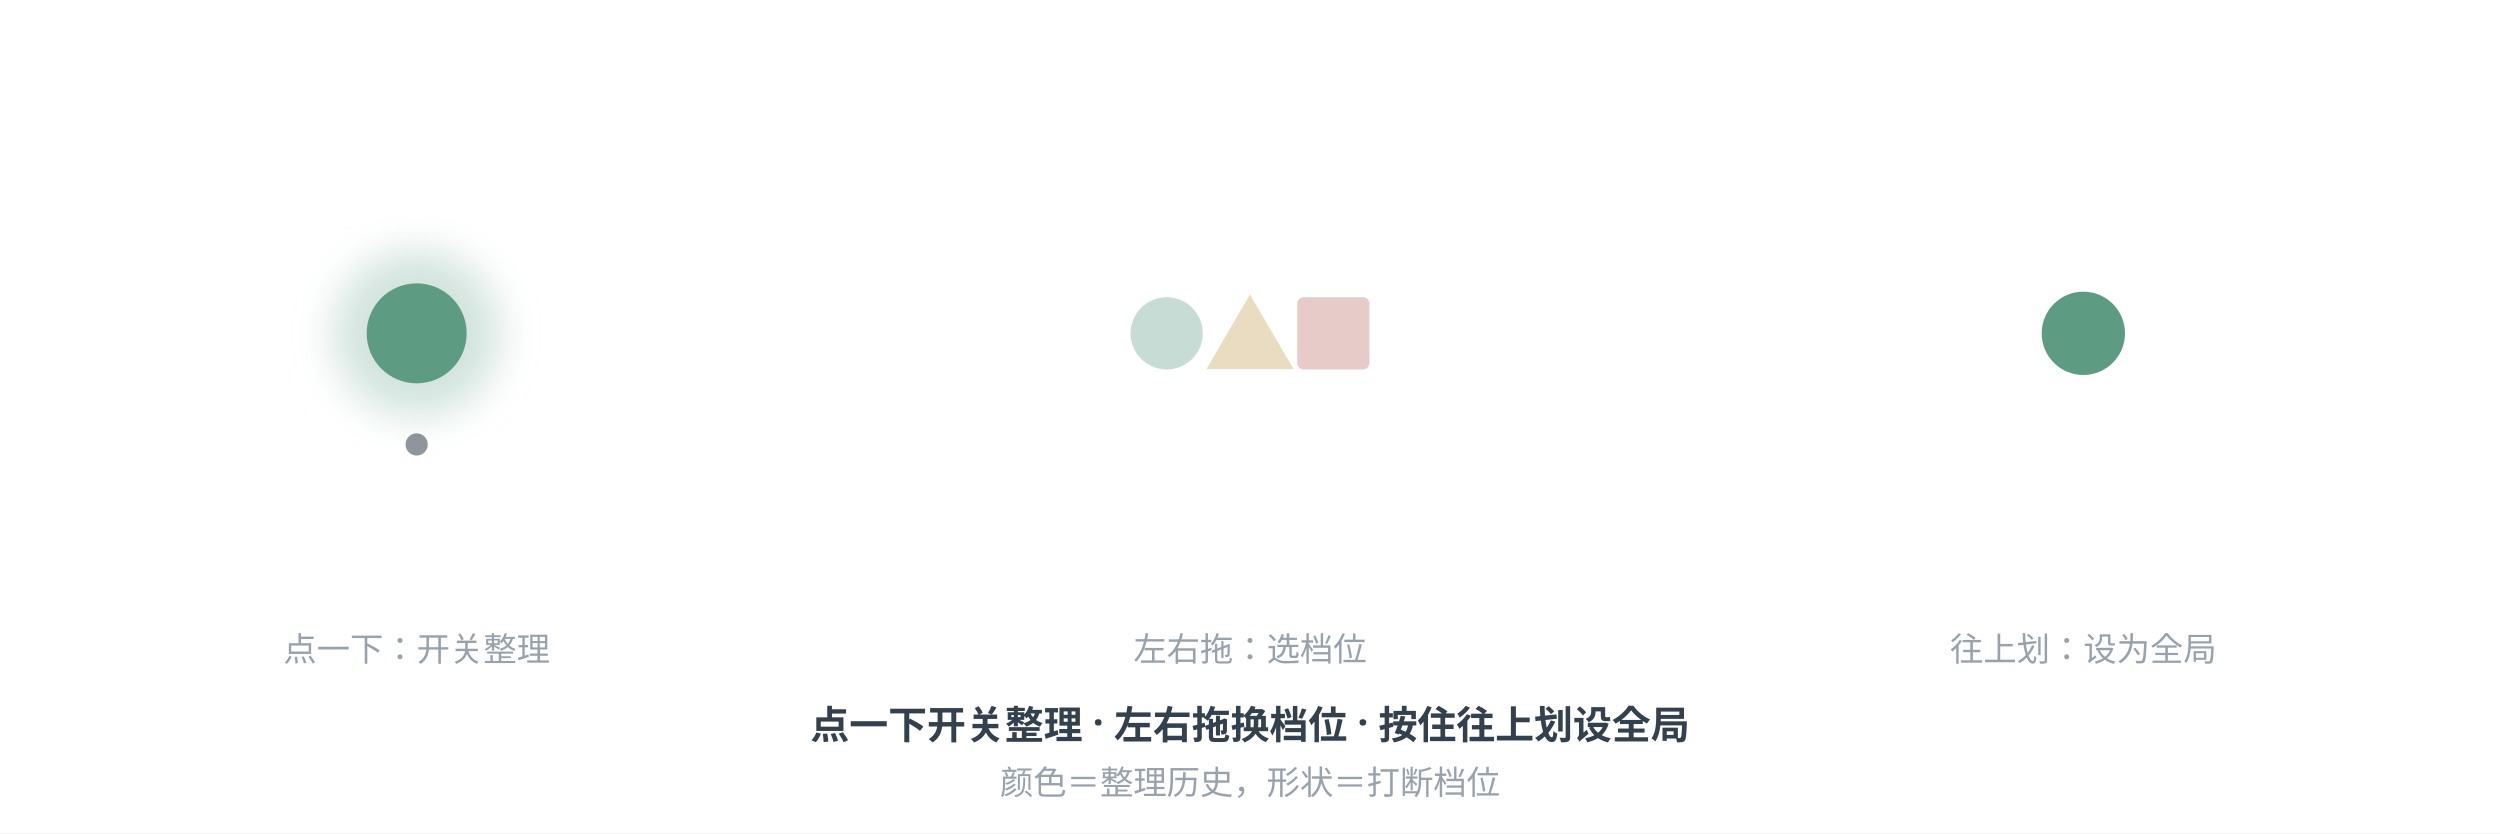
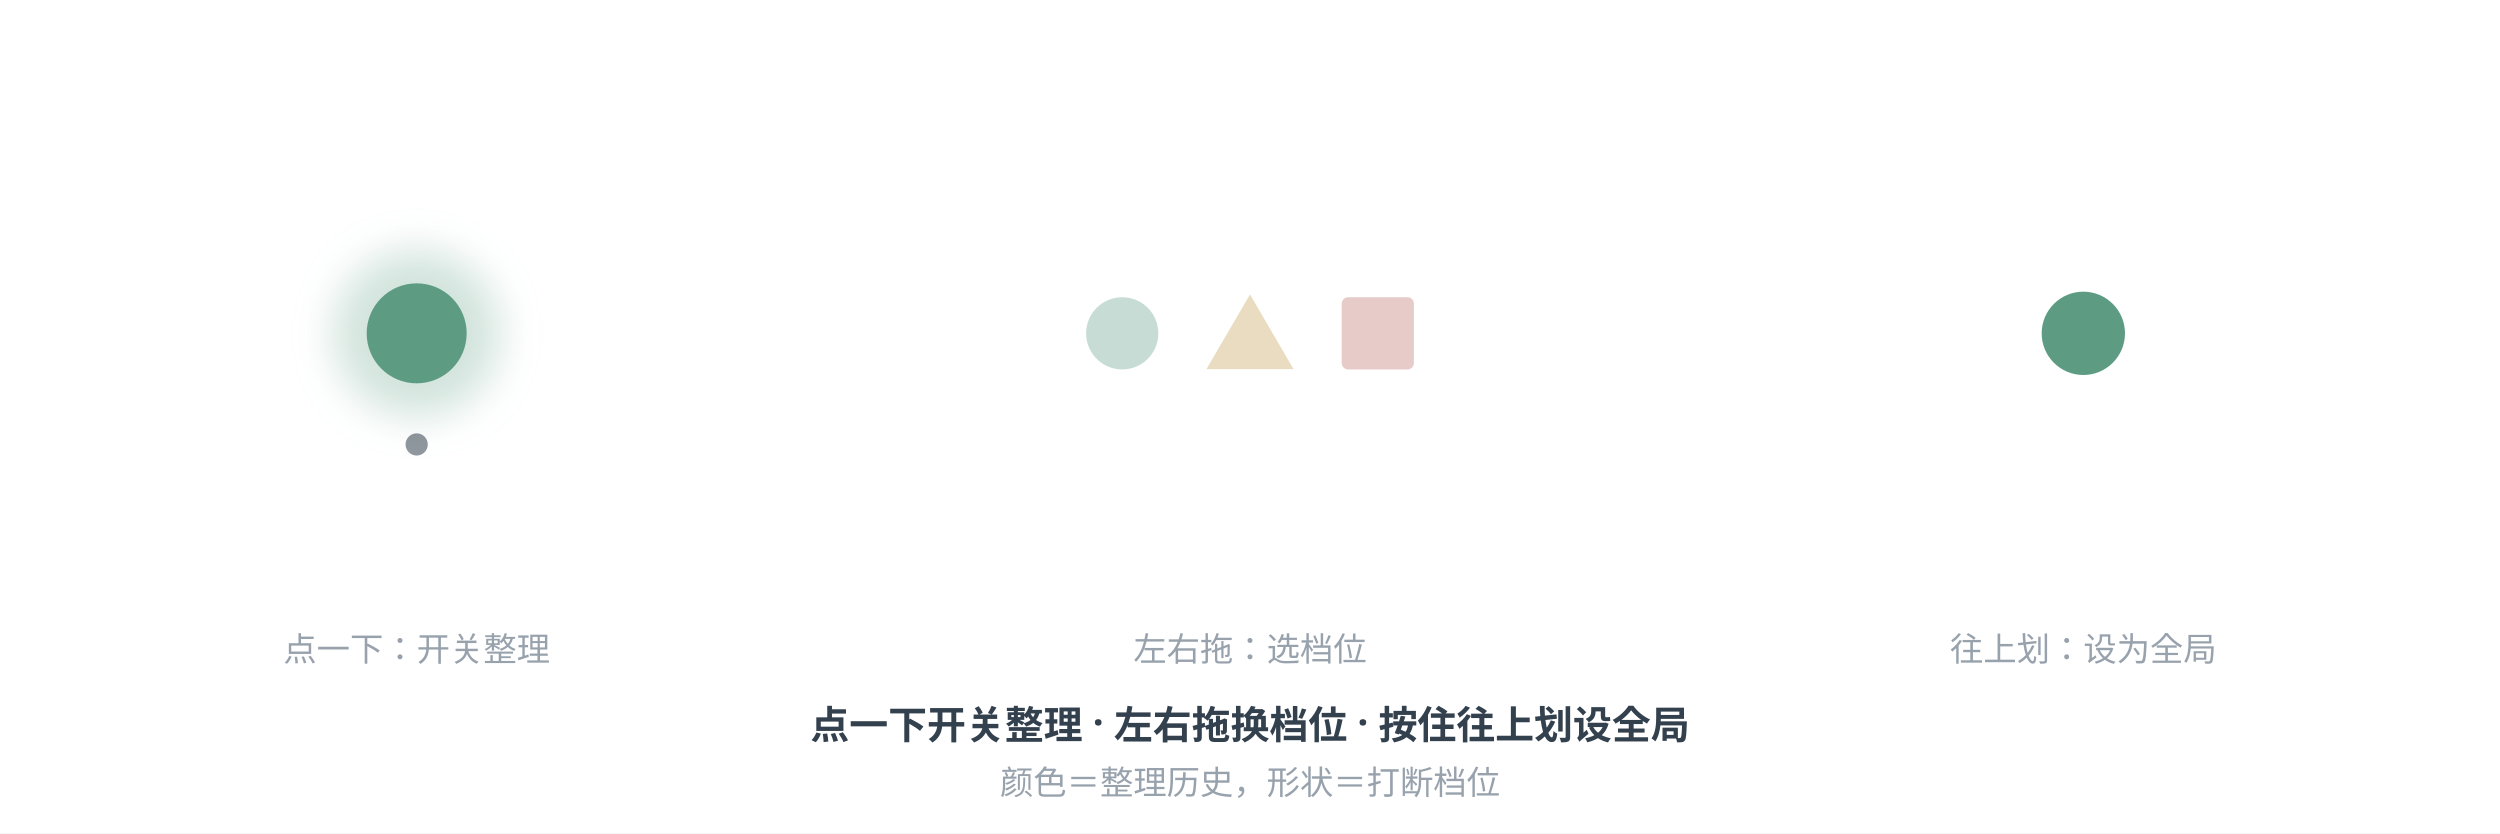
<svg xmlns="http://www.w3.org/2000/svg" viewBox="0 0 900 300" width="900" height="300" role="img" aria-label="点一下开关整理 · 左右拖换档位 · 按住往上划设全局">
  <style>
    text { font-family: 'PingFang SC','Hiragino Sans GB','Microsoft YaHei','Noto Sans SC',system-ui,sans-serif; }
    .cap { font-size: 14px; font-weight: 600; fill: #33404d; }
    .sub { font-size: 12px; fill: #98a2ad; }
    .scene { font-size: 12px; fill: #98a2ad; }
    .tag { font-size: 11px; font-weight: 600; }
  </style>
  <defs>
    <filter id="b" x="-80%" y="-80%" width="260%" height="260%">
      <feGaussianBlur stdDeviation="7" />
    </filter>
  </defs>
  <rect width="900" height="300" fill="#ffffff" />
  <g>
    <circle cx="150" cy="120" r="30" fill="#5d9c83" opacity="0.28" filter="url(#b)" />
    <g opacity="1">
      <circle cx="150" cy="120" r="18" fill="#5d9c83" />
      <animate attributeName="opacity" values="1;1;0;0;1;1" keyTimes="0;0.18;0.22;0.45;0.5;1" dur="9s" repeatCount="indefinite" />
    </g>
    <g opacity="0">
      <circle cx="150" cy="120" r="18" fill="#9aa3ad" />
      <animate attributeName="opacity" values="0;0;1;1;0;0" keyTimes="0;0.18;0.22;0.45;0.5;1" dur="9s" repeatCount="indefinite" />
    </g>
+     <circle cx="150" cy="120" fill="none" stroke="#5d9c83" stroke-width="1.6" r="18" opacity="0">
+       <animate attributeName="r" values="18;18;44;44" keyTimes="0;0.14;0.32;1" dur="9s" repeatCount="indefinite" />
+       <animate attributeName="opacity" values="0;0.5;0;0" keyTimes="0;0.14;0.32;1" dur="9s" repeatCount="indefinite" />
+     </circle>
+     <circle cx="150" cy="120" fill="none" stroke="#5d9c83" stroke-width="1.1" r="18" opacity="0">
+       <animate attributeName="r" values="18;18;54;54" keyTimes="0;0.17;0.38;1" dur="9s" repeatCount="indefinite" />
+       <animate attributeName="opacity" values="0;0.26;0;0" keyTimes="0;0.17;0.38;1" dur="9s" repeatCount="indefinite" />
+     </circle>
    <circle cx="150" cy="160" r="4" fill="#33404d" opacity="0.55">
      <animate attributeName="opacity" values="0;0.55;0;0;0.55;0" keyTimes="0;0.12;0.18;0.5;0.56;0.62" dur="9s" repeatCount="indefinite" />
    </circle>
  </g>
  <g opacity="0.35">
-     <circle cx="420" cy="120" r="13" fill="#5d9c83" />
+     <circle cx="404" cy="120" r="13" fill="#5d9c83" />
    <animate attributeName="opacity" values="1;1;0.35;0.35;1" keyTimes="0;0.30;0.34;0.96;1" dur="9s" repeatCount="indefinite" />
  </g>
  <g opacity="0.35">
    <path d="M450 106 L465.68 132.88 L434.32 132.88 Z" fill="#c19a4b" />
    <animate attributeName="opacity" values="0.35;0.35;1;1;0.35;0.35;1" keyTimes="0;0.30;0.34;0.62;0.66;0.96;1" dur="9s" repeatCount="indefinite" />
  </g>
  <g opacity="0.35">
-     <rect x="467" y="107" width="26" height="26" rx="2.34" fill="#b76a63" />
+     <rect x="483" y="107" width="26" height="26" rx="2.34" fill="#b76a63" />
    <animate attributeName="opacity" values="0.35;0.35;1;1;0.35" keyTimes="0;0.62;0.66;0.96;1" dur="9s" repeatCount="indefinite" />
  </g>
  <g>
-     <animateTransform attributeName="transform" type="translate" values="0 0;0 0;0 -26;0 -26;0 0;0 0" keyTimes="0;0.55;0.68;0.90;0.97;1" dur="9s" repeatCount="indefinite" />
+     <animateTransform attributeName="transform" type="translate" values="0 0;0 0;0 -26;0 -26;0 0;0 0" keyTimes="0;0.55;0.68;0.90;0.97;1" calcMode="spline" keySplines="0 0 1 1;0 0 1 1;0.2 0.9 0.25 1;0 0 1 1;0.3 0.7 0.5 1.15" dur="9s" repeatCount="indefinite" />
    <circle cx="750" cy="120" r="15" fill="#5d9c83" />
  </g>
  <g opacity="0">
    <animate attributeName="opacity" values="0;0;1;1;0;0" keyTimes="0;0.66;0.74;0.92;0.97;1" dur="9s" repeatCount="indefinite" />
    <rect x="708" y="150" width="84" height="21" rx="10.5" fill="#f3f1ff" stroke="#ddd6fe" />
    <text x="750" y="165" text-anchor="middle" class="tag" fill="#7c5cf0">所有会话</text>
  </g>
  <text x="150" y="238" text-anchor="middle" class="scene">点一下：开关整理</text>
  <text x="450" y="238" text-anchor="middle" class="scene">左右拖：选档位</text>
  <text x="750" y="238" text-anchor="middle" class="scene">往上划：设为全局</text>
  <text x="450" y="266" text-anchor="middle" class="cap">点一下开关整理 · 左右拖换档位 · 按住往上划设全局</text>
  <text x="450" y="286" text-anchor="middle" class="sub">颜色＝整理历史，形状＝打断档位</text>
</svg>
